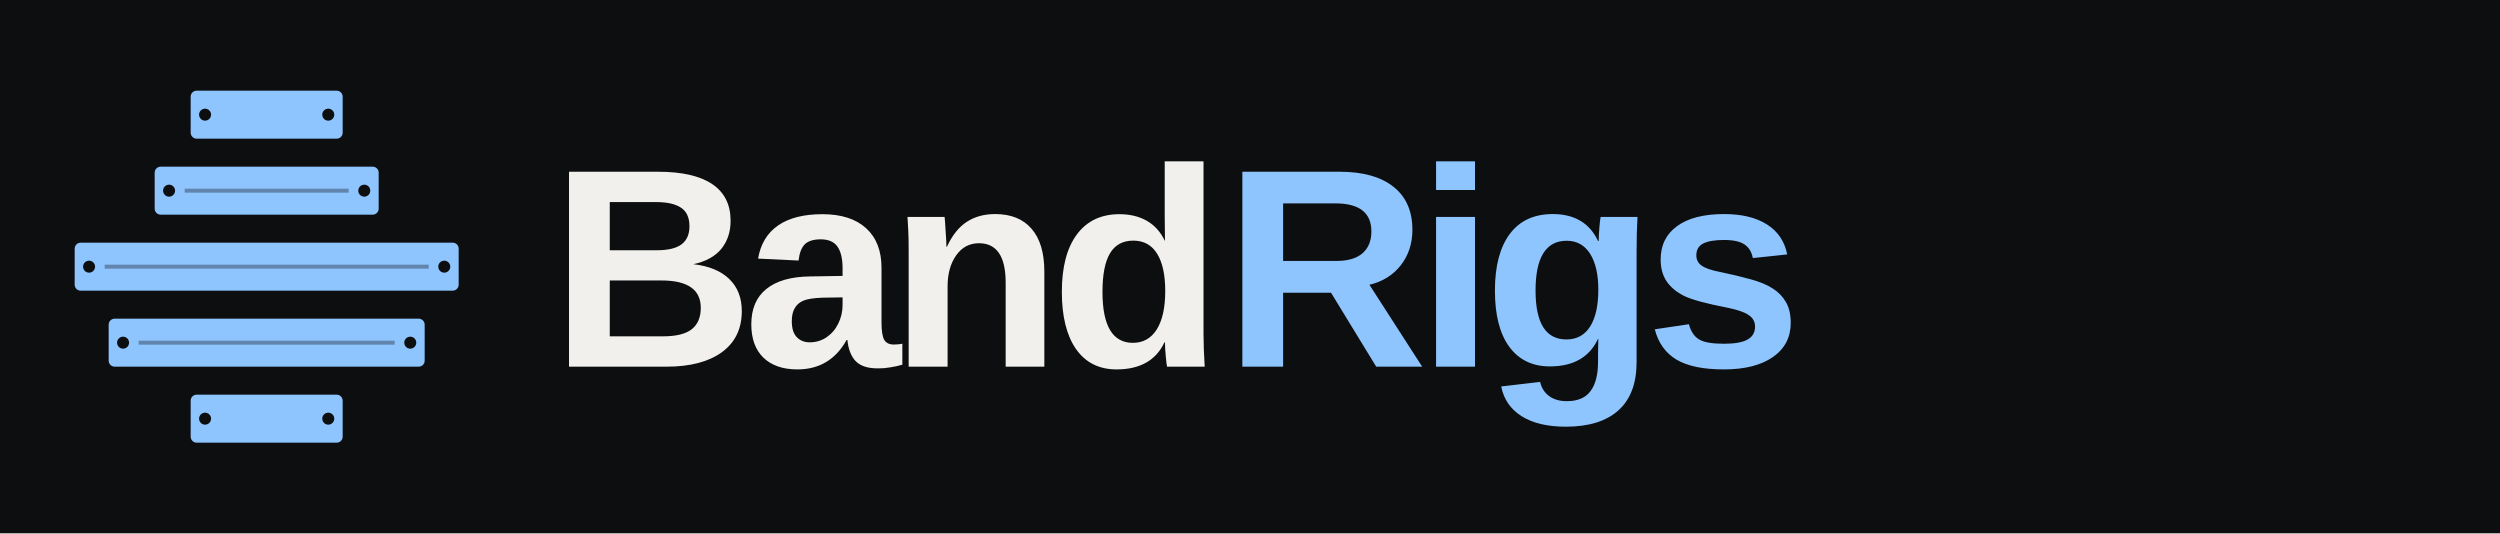
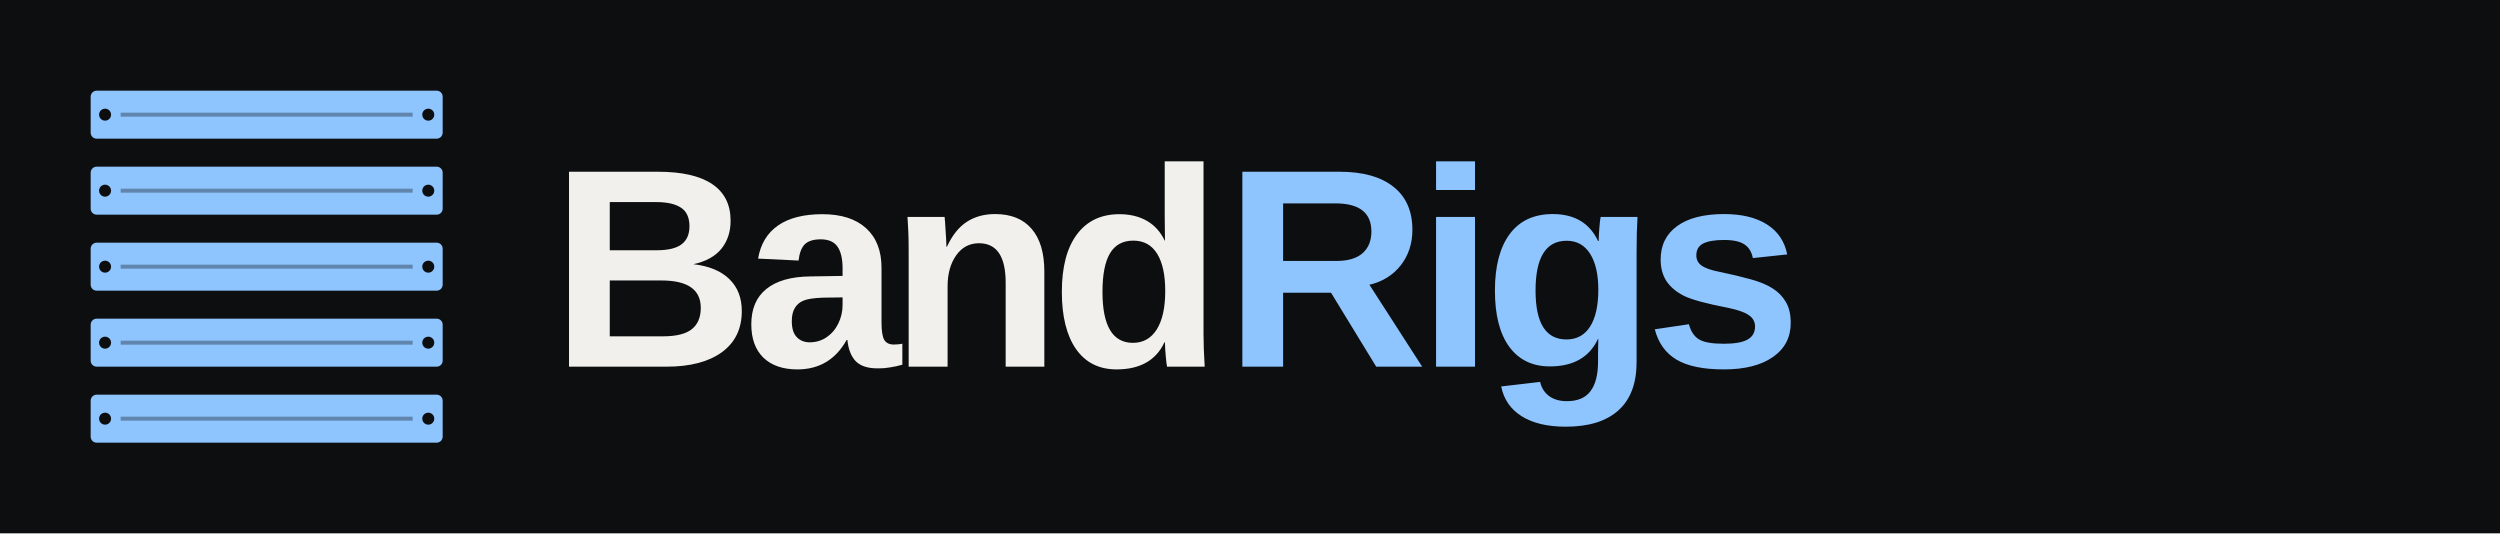
<svg xmlns="http://www.w3.org/2000/svg" viewBox="0 0 300 64">
  <rect width="300" height="64" fill="#0d0e10" />
  <svg x="8" y="8" width="48" height="48" viewBox="0 0 100 100">
    <g fill="#8ec5ff">
-       <rect x="31" y="6" width="38" height="12" rx="1.5" />
+       <rect x="6" y="6" width="88" height="12" rx="1.5" />
      <g fill="#0d0e10">
-         <circle cx="34.6" cy="12" r="1.5" />
-         <circle cx="65.4" cy="12" r="1.5" />
+         <circle cx="9.6" cy="12" r="1.5" />
+         <circle cx="90.4" cy="12" r="1.5" />
+         <rect x="13.5" y="11.5" width="73" height="1" opacity=".35" />
      </g>
-       <rect x="22" y="25" width="56" height="12" rx="1.5" />
+       <rect x="6" y="25" width="88" height="12" rx="1.5" />
      <g fill="#0d0e10">
-         <circle cx="25.6" cy="31" r="1.5" />
-         <circle cx="74.4" cy="31" r="1.5" />
-         <rect x="29.5" y="30.5" width="41" height="1" opacity=".35" />
+         <circle cx="9.6" cy="31" r="1.5" />
+         <circle cx="90.4" cy="31" r="1.5" />
+         <rect x="13.5" y="30.5" width="73" height="1" opacity=".35" />
      </g>
-       <rect x="2" y="44" width="96" height="12" rx="1.5" />
+       <rect x="6" y="44" width="88" height="12" rx="1.5" />
      <g fill="#0d0e10">
-         <circle cx="5.6" cy="50" r="1.5" />
-         <circle cx="94.4" cy="50" r="1.5" />
-         <rect x="9.5" y="49.5" width="81" height="1" opacity=".35" />
+         <circle cx="9.6" cy="50" r="1.5" />
+         <circle cx="90.4" cy="50" r="1.5" />
+         <rect x="13.5" y="49.5" width="73" height="1" opacity=".35" />
      </g>
-       <rect x="10.5" y="63" width="79" height="12" rx="1.5" />
+       <rect x="6" y="63" width="88" height="12" rx="1.5" />
      <g fill="#0d0e10">
-         <circle cx="14.1" cy="69" r="1.5" />
-         <circle cx="85.9" cy="69" r="1.5" />
-         <rect x="18" y="68.5" width="64" height="1" opacity=".35" />
+         <circle cx="9.6" cy="69" r="1.5" />
+         <circle cx="90.4" cy="69" r="1.5" />
+         <rect x="13.5" y="68.5" width="73" height="1" opacity=".35" />
      </g>
-       <rect x="31" y="82" width="38" height="12" rx="1.5" />
+       <rect x="6" y="82" width="88" height="12" rx="1.5" />
      <g fill="#0d0e10">
-         <circle cx="34.6" cy="88" r="1.5" />
-         <circle cx="65.4" cy="88" r="1.5" />
+         <circle cx="9.6" cy="88" r="1.5" />
+         <circle cx="90.4" cy="88" r="1.5" />
+         <rect x="13.5" y="87.5" width="73" height="1" opacity=".35" />
      </g>
    </g>
  </svg>
  <text x="66" y="44" font-family="Arial, sans-serif" font-weight="700" font-size="34" letter-spacing="-1.4" fill="#f1f0ec">Band<tspan fill="#8ec5ff">Rigs</tspan>
  </text>
</svg>
